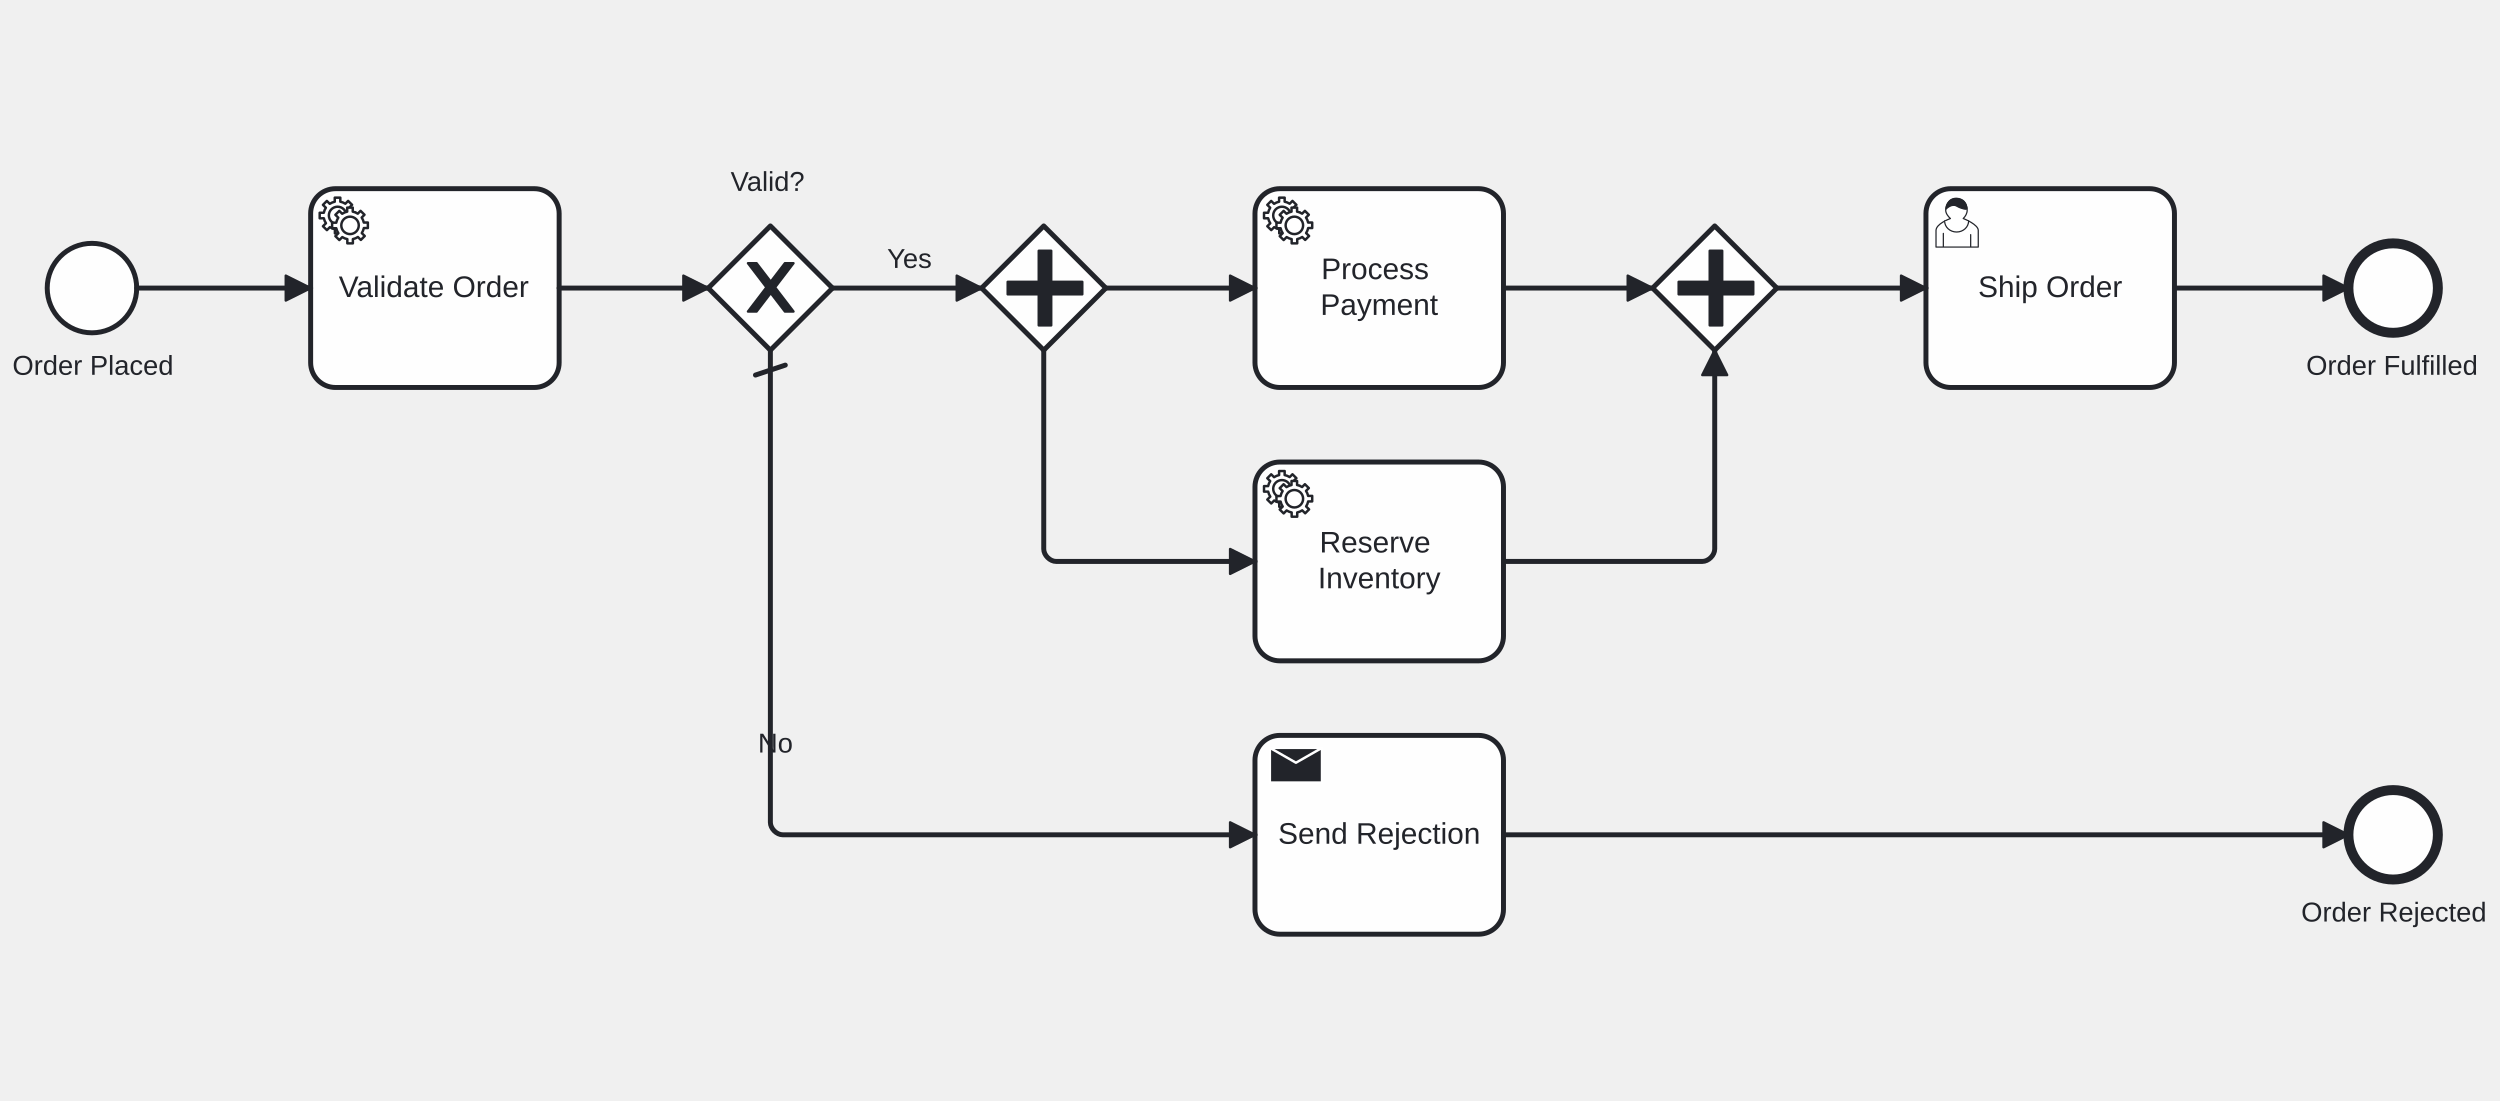
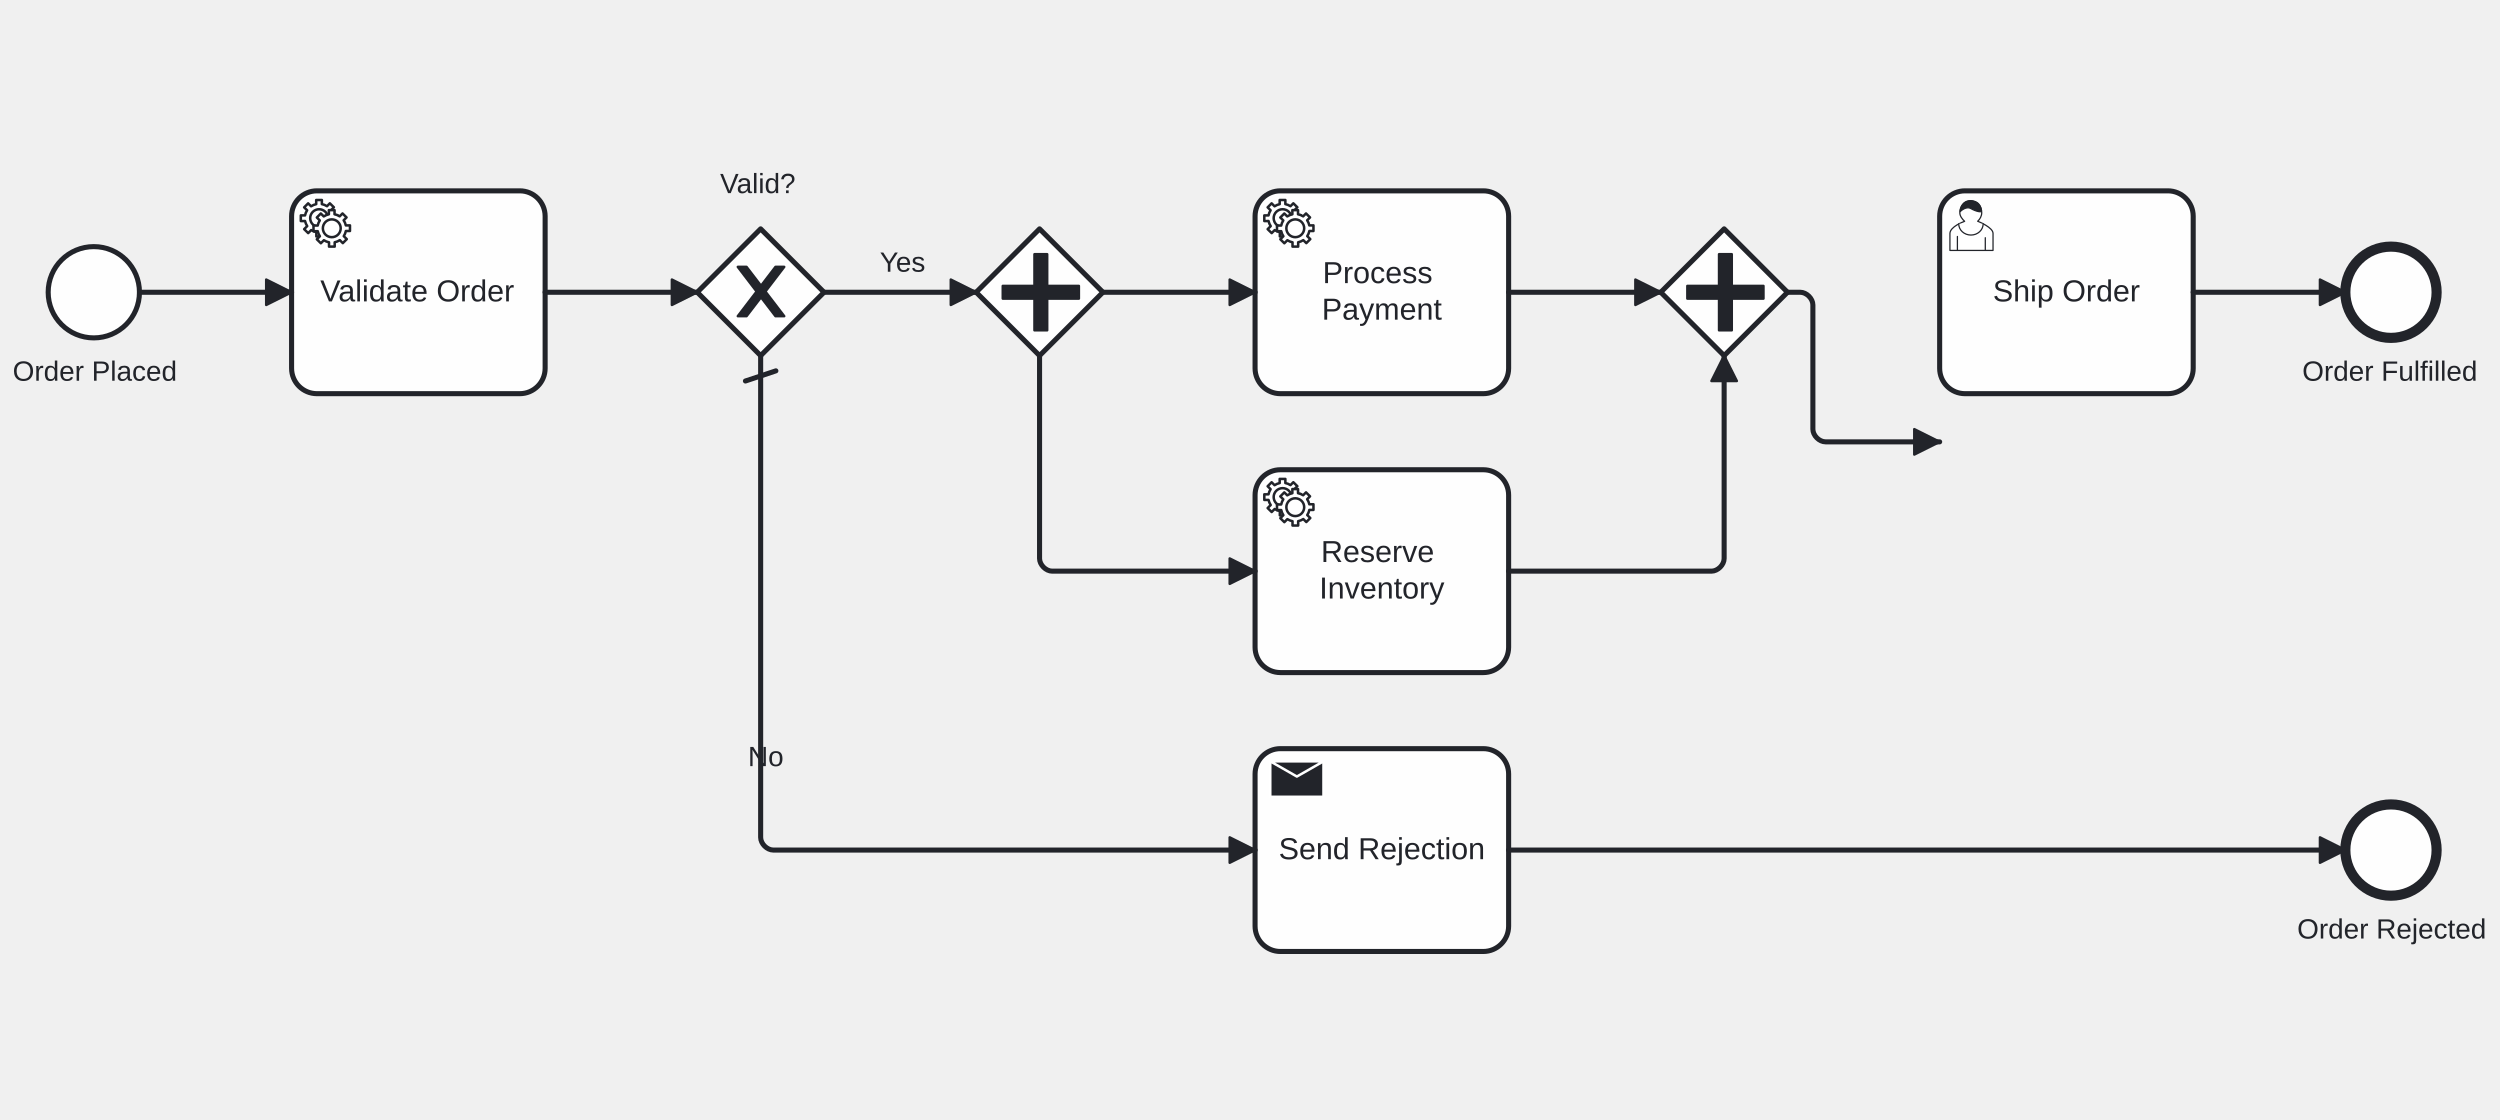
- <svg xmlns="http://www.w3.org/2000/svg" width="1179" height="519" viewBox="173 200 1006 319" version="1.1">
-   <g class="djs-group">
-     <g class="djs-element djs-shape" data-element-id="Gateway_0rzojmn" style="display: block;" transform="translate(838, 229)">
+ <svg xmlns="http://www.w3.org/2000/svg" width="1159" height="519" viewBox="173 200 986 319" version="1.1">
+   <g class="djs-group">
+     <g class="djs-element djs-shape" data-element-id="Gateway_0rzojmn" style="display: block;" transform="translate(828, 229)">
      <g class="djs-visual">
        <polygon style="stroke-linecap: round; stroke-linejoin: round; stroke: hsl(225, 10%, 15%); stroke-width: 2px; fill: white; fill-opacity: 0.95;" points="25,0 50,25 25,50 0,25" />
        <path style="fill: hsl(225, 10%, 15%); stroke-linecap: round; stroke-linejoin: round; stroke: hsl(225, 10%, 15%); stroke-width: 1px;" d="m 23,10 0,12.5 -12.5,0 0,5 12.5,0 0,12.5 5,0 0,-12.5 12.5,0 0,-5 -12.5,0 0,-12.5 -5,0 z" />
      </g>
      <rect style="fill: none; stroke-opacity: 0; stroke: white; stroke-width: 15px;" class="djs-hit djs-hit-all" x="0" y="0" width="50" height="50" />
      <rect style="transform-box: fill-box; transform: rotate(45deg); transform-origin: center; fill: none;" x="2" y="2" rx="4" width="46" height="46" class="djs-outline" />
    </g>
  </g>
  <g class="djs-group">
    <g class="djs-element djs-shape" data-element-id="Event_1kc0fqv" style="display: block;" transform="translate(192, 236)">
      <g class="djs-visual">
        <circle cx="18" cy="18" r="18" style="stroke-linecap: round; stroke-linejoin: round; stroke: hsl(225, 10%, 15%); stroke-width: 2px; fill: white; fill-opacity: 0.95;" />
      </g>
      <rect style="fill: none; stroke-opacity: 0; stroke: white; stroke-width: 15px;" class="djs-hit djs-hit-all" x="0" y="0" width="36" height="36" />
      <circle cx="18" cy="18" r="23" style="fill: none;" class="djs-outline" />
    </g>
  </g>
  <g class="djs-group">
-     <g class="djs-element djs-shape" data-element-id="Gateway_0ircx6m" style="display: block;" transform="translate(458, 229)">
+     <g class="djs-element djs-shape" data-element-id="Gateway_0ircx6m" style="display: block;" transform="translate(448, 229)">
      <g class="djs-visual">
        <polygon style="stroke-linecap: round; stroke-linejoin: round; stroke: hsl(225, 10%, 15%); stroke-width: 2px; fill: white; fill-opacity: 0.95;" points="25,0 50,25 25,50 0,25" />
        <path style="fill: hsl(225, 10%, 15%); stroke-linecap: round; stroke-linejoin: round; stroke: hsl(225, 10%, 15%); stroke-width: 1px;" d="m 16,15 7.429,9.714 -7.429,9.714 3.429,0 5.714,-7.464 5.714,7.464 3.429,0 -7.429,-9.714 7.429,-9.714 -3.429,0 -5.714,7.464 -5.714,-7.464 -3.429,0 z" />
      </g>
      <rect style="fill: none; stroke-opacity: 0; stroke: white; stroke-width: 15px;" class="djs-hit djs-hit-all" x="0" y="0" width="50" height="50" />
      <rect style="transform-box: fill-box; transform: rotate(45deg); transform-origin: center; fill: none;" x="2" y="2" rx="4" width="46" height="46" class="djs-outline" />
    </g>
  </g>
  <g class="djs-group">
-     <g class="djs-element djs-shape" data-element-id="Event_1hm7wwe" style="display: block;" transform="translate(1118, 236)">
+     <g class="djs-element djs-shape" data-element-id="Event_1hm7wwe" style="display: block;" transform="translate(1098, 236)">
      <g class="djs-visual">
        <circle cx="18" cy="18" r="18" style="stroke-linecap: round; stroke-linejoin: round; stroke: hsl(225, 10%, 15%); stroke-width: 4px; fill: white; fill-opacity: 0.95;" />
      </g>
      <rect style="fill: none; stroke-opacity: 0; stroke: white; stroke-width: 15px;" class="djs-hit djs-hit-all" x="0" y="0" width="36" height="36" />
      <circle cx="18" cy="18" r="24" style="fill: none;" class="djs-outline" />
    </g>
  </g>
  <g class="djs-group">
-     <g class="djs-element djs-shape" data-element-id="Activity_0glogve" style="display: block;" transform="translate(298, 214)">
+     <g class="djs-element djs-shape" data-element-id="Activity_0glogve" style="display: block;" transform="translate(288, 214)">
      <g class="djs-visual">
        <rect x="0" y="0" width="100" height="80" rx="10" ry="10" style="stroke-linecap: round; stroke-linejoin: round; stroke: hsl(225, 10%, 15%); stroke-width: 2px; fill: white; fill-opacity: 0.95;" />
        <text style="font-family: Arial, sans-serif; font-size: 12px; font-weight: normal; fill: hsl(225, 10%, 15%);" lineHeight="1.2" class="djs-label">
          <tspan x="11.318" y="43.6">Validate Order</tspan>
        </text>
        <circle cx="5" cy="5" r="5" style="stroke-linecap: round; stroke-linejoin: round; stroke: none; stroke-width: 2px; fill: white;" transform="translate(6, 6)" />
        <path style="fill: white; stroke-linecap: round; stroke-linejoin: round; stroke: hsl(225, 10%, 15%); stroke-width: 1px;" d="m 12,18 v -1.713 c 0.352,-0.07 0.704,-0.178 1.048,-0.321 0.344,-0.145 0.666,-0.321 0.966,-0.521 l 1.194,1.18 1.567,-1.577 -1.195,-1.18 c 0.403,-0.614 0.683,-1.299 0.825,-2.018 l 1.622,-0.01 v -2.22 l -1.637,0.01 c -0.073,-0.352 -0.178,-0.7 -0.324,-1.044 -0.145,-0.344 -0.321,-0.664 -0.523,-0.962 l 1.131,-1.136 -1.583,-1.563 -1.13,1.136 c -0.614,-0.401 -1.303,-0.681 -2.023,-0.822 l 0.009,-1.619 h -2.241 l 0.004,1.631 c -0.354,0.074 -0.705,0.18 -1.05,0.324 -0.344,0.144 -0.665,0.321 -0.964,0.52 l -1.17,-1.158 -1.567,1.579 1.168,1.157 c -0.403,0.613 -0.683,1.298 -0.825,2.017 l -1.659,0.003 v 2.222 l 1.672,-0.006 c 0.073,0.351 0.18,0.702 0.324,1.045 0.145,0.344 0.321,0.664 0.523,0.961 l -1.199,1.197 1.584,1.56 1.196,-1.193 c 0.614,0.403 1.303,0.682 2.023,0.823 l 7.19e-4,1.699 h 2.227 z m 0.221,-3.996 c -1.789,0.75 -3.858,-0.093 -4.61,-1.874 -0.752,-1.783 0.091,-3.846 1.88,-4.596 1.788,-0.749 3.857,0.093 4.609,1.874 0.752,1.782 -0.091,3.846 -1.88,4.596 z" />
        <circle cx="5" cy="5" r="5" style="stroke-linecap: round; stroke-linejoin: round; stroke: none; stroke-width: 2px; fill: white;" transform="translate(11, 10)" />
        <path style="fill: white; stroke-linecap: round; stroke-linejoin: round; stroke: hsl(225, 10%, 15%); stroke-width: 1px;" d="m 17,22 v -1.713 c 0.352,-0.07 0.704,-0.178 1.048,-0.321 0.344,-0.145 0.666,-0.321 0.966,-0.521 l 1.194,1.18 1.567,-1.577 -1.195,-1.18 c 0.403,-0.614 0.683,-1.299 0.825,-2.018 l 1.622,-0.01 v -2.22 l -1.637,0.01 c -0.073,-0.352 -0.178,-0.7 -0.324,-1.044 -0.145,-0.344 -0.321,-0.664 -0.523,-0.962 l 1.131,-1.136 -1.583,-1.563 -1.13,1.136 c -0.614,-0.401 -1.303,-0.681 -2.023,-0.822 l 0.009,-1.619 h -2.241 l 0.004,1.631 c -0.354,0.074 -0.705,0.18 -1.05,0.324 -0.344,0.144 -0.665,0.321 -0.964,0.52 l -1.17,-1.158 -1.567,1.579 1.168,1.157 c -0.403,0.613 -0.683,1.298 -0.825,2.017 l -1.659,0.003 v 2.222 l 1.672,-0.006 c 0.073,0.351 0.18,0.702 0.324,1.045 0.145,0.344 0.321,0.664 0.523,0.961 l -1.199,1.197 1.584,1.56 1.196,-1.193 c 0.614,0.403 1.303,0.682 2.023,0.823 l 7.19e-4,1.699 h 2.227 z m 0.221,-3.996 c -1.789,0.75 -3.858,-0.093 -4.61,-1.874 -0.752,-1.783 0.091,-3.846 1.88,-4.596 1.788,-0.749 3.857,0.093 4.609,1.874 0.752,1.782 -0.091,3.846 -1.88,4.596 z" />
      </g>
      <rect style="fill: none; stroke-opacity: 0; stroke: white; stroke-width: 15px;" class="djs-hit djs-hit-all" x="0" y="0" width="100" height="80" />
      <rect x="-5" y="-5" rx="14" width="110" height="90" style="fill: none;" class="djs-outline" />
    </g>
  </g>
  <g class="djs-group">
-     <g class="djs-element djs-shape" data-element-id="Activity_0rnc8vk" style="display: block;" transform="translate(678, 214)">
+     <g class="djs-element djs-shape" data-element-id="Activity_0rnc8vk" style="display: block;" transform="translate(668, 214)">
      <g class="djs-visual">
        <rect x="0" y="0" width="100" height="80" rx="10" ry="10" style="stroke-linecap: round; stroke-linejoin: round; stroke: hsl(225, 10%, 15%); stroke-width: 2px; fill: white; fill-opacity: 0.95;" />
        <text style="font-family: Arial, sans-serif; font-size: 12px; font-weight: normal; fill: hsl(225, 10%, 15%);" lineHeight="1.2" class="djs-label">
          <tspan x="26.66" y="36.4">Process </tspan>
          <tspan x="26.324" y="50.8">Payment</tspan>
        </text>
        <circle cx="5" cy="5" r="5" style="stroke-linecap: round; stroke-linejoin: round; stroke: none; stroke-width: 2px; fill: white;" transform="translate(6, 6)" />
        <path style="fill: white; stroke-linecap: round; stroke-linejoin: round; stroke: hsl(225, 10%, 15%); stroke-width: 1px;" d="m 12,18 v -1.713 c 0.352,-0.07 0.704,-0.178 1.048,-0.321 0.344,-0.145 0.666,-0.321 0.966,-0.521 l 1.194,1.18 1.567,-1.577 -1.195,-1.18 c 0.403,-0.614 0.683,-1.299 0.825,-2.018 l 1.622,-0.01 v -2.22 l -1.637,0.01 c -0.073,-0.352 -0.178,-0.7 -0.324,-1.044 -0.145,-0.344 -0.321,-0.664 -0.523,-0.962 l 1.131,-1.136 -1.583,-1.563 -1.13,1.136 c -0.614,-0.401 -1.303,-0.681 -2.023,-0.822 l 0.009,-1.619 h -2.241 l 0.004,1.631 c -0.354,0.074 -0.705,0.18 -1.05,0.324 -0.344,0.144 -0.665,0.321 -0.964,0.52 l -1.17,-1.158 -1.567,1.579 1.168,1.157 c -0.403,0.613 -0.683,1.298 -0.825,2.017 l -1.659,0.003 v 2.222 l 1.672,-0.006 c 0.073,0.351 0.18,0.702 0.324,1.045 0.145,0.344 0.321,0.664 0.523,0.961 l -1.199,1.197 1.584,1.56 1.196,-1.193 c 0.614,0.403 1.303,0.682 2.023,0.823 l 7.19e-4,1.699 h 2.227 z m 0.221,-3.996 c -1.789,0.75 -3.858,-0.093 -4.61,-1.874 -0.752,-1.783 0.091,-3.846 1.88,-4.596 1.788,-0.749 3.857,0.093 4.609,1.874 0.752,1.782 -0.091,3.846 -1.88,4.596 z" />
        <circle cx="5" cy="5" r="5" style="stroke-linecap: round; stroke-linejoin: round; stroke: none; stroke-width: 2px; fill: white;" transform="translate(11, 10)" />
        <path style="fill: white; stroke-linecap: round; stroke-linejoin: round; stroke: hsl(225, 10%, 15%); stroke-width: 1px;" d="m 17,22 v -1.713 c 0.352,-0.07 0.704,-0.178 1.048,-0.321 0.344,-0.145 0.666,-0.321 0.966,-0.521 l 1.194,1.18 1.567,-1.577 -1.195,-1.18 c 0.403,-0.614 0.683,-1.299 0.825,-2.018 l 1.622,-0.01 v -2.22 l -1.637,0.01 c -0.073,-0.352 -0.178,-0.7 -0.324,-1.044 -0.145,-0.344 -0.321,-0.664 -0.523,-0.962 l 1.131,-1.136 -1.583,-1.563 -1.13,1.136 c -0.614,-0.401 -1.303,-0.681 -2.023,-0.822 l 0.009,-1.619 h -2.241 l 0.004,1.631 c -0.354,0.074 -0.705,0.18 -1.05,0.324 -0.344,0.144 -0.665,0.321 -0.964,0.52 l -1.17,-1.158 -1.567,1.579 1.168,1.157 c -0.403,0.613 -0.683,1.298 -0.825,2.017 l -1.659,0.003 v 2.222 l 1.672,-0.006 c 0.073,0.351 0.18,0.702 0.324,1.045 0.145,0.344 0.321,0.664 0.523,0.961 l -1.199,1.197 1.584,1.56 1.196,-1.193 c 0.614,0.403 1.303,0.682 2.023,0.823 l 7.19e-4,1.699 h 2.227 z m 0.221,-3.996 c -1.789,0.75 -3.858,-0.093 -4.61,-1.874 -0.752,-1.783 0.091,-3.846 1.88,-4.596 1.788,-0.749 3.857,0.093 4.609,1.874 0.752,1.782 -0.091,3.846 -1.88,4.596 z" />
      </g>
      <rect style="fill: none; stroke-opacity: 0; stroke: white; stroke-width: 15px;" class="djs-hit djs-hit-all" x="0" y="0" width="100" height="80" />
      <rect x="-5" y="-5" rx="14" width="110" height="90" style="fill: none;" class="djs-outline" />
    </g>
  </g>
  <g class="djs-group">
-     <g class="djs-element djs-shape" data-element-id="Activity_0mr8w51" style="display: block;" transform="translate(678, 324)">
+     <g class="djs-element djs-shape" data-element-id="Activity_0mr8w51" style="display: block;" transform="translate(668, 324)">
      <g class="djs-visual">
        <rect x="0" y="0" width="100" height="80" rx="10" ry="10" style="stroke-linecap: round; stroke-linejoin: round; stroke: hsl(225, 10%, 15%); stroke-width: 2px; fill: white; fill-opacity: 0.95;" />
        <text style="font-family: Arial, sans-serif; font-size: 12px; font-weight: normal; fill: hsl(225, 10%, 15%);" lineHeight="1.2" class="djs-label">
          <tspan x="25.994" y="36.4">Reserve </tspan>
          <tspan x="25.322" y="50.8">Inventory</tspan>
        </text>
        <circle cx="5" cy="5" r="5" style="stroke-linecap: round; stroke-linejoin: round; stroke: none; stroke-width: 2px; fill: white;" transform="translate(6, 6)" />
        <path style="fill: white; stroke-linecap: round; stroke-linejoin: round; stroke: hsl(225, 10%, 15%); stroke-width: 1px;" d="m 12,18 v -1.713 c 0.352,-0.07 0.704,-0.178 1.048,-0.321 0.344,-0.145 0.666,-0.321 0.966,-0.521 l 1.194,1.18 1.567,-1.577 -1.195,-1.18 c 0.403,-0.614 0.683,-1.299 0.825,-2.018 l 1.622,-0.01 v -2.22 l -1.637,0.01 c -0.073,-0.352 -0.178,-0.7 -0.324,-1.044 -0.145,-0.344 -0.321,-0.664 -0.523,-0.962 l 1.131,-1.136 -1.583,-1.563 -1.13,1.136 c -0.614,-0.401 -1.303,-0.681 -2.023,-0.822 l 0.009,-1.619 h -2.241 l 0.004,1.631 c -0.354,0.074 -0.705,0.18 -1.05,0.324 -0.344,0.144 -0.665,0.321 -0.964,0.52 l -1.17,-1.158 -1.567,1.579 1.168,1.157 c -0.403,0.613 -0.683,1.298 -0.825,2.017 l -1.659,0.003 v 2.222 l 1.672,-0.006 c 0.073,0.351 0.18,0.702 0.324,1.045 0.145,0.344 0.321,0.664 0.523,0.961 l -1.199,1.197 1.584,1.56 1.196,-1.193 c 0.614,0.403 1.303,0.682 2.023,0.823 l 7.19e-4,1.699 h 2.227 z m 0.221,-3.996 c -1.789,0.75 -3.858,-0.093 -4.61,-1.874 -0.752,-1.783 0.091,-3.846 1.88,-4.596 1.788,-0.749 3.857,0.093 4.609,1.874 0.752,1.782 -0.091,3.846 -1.88,4.596 z" />
        <circle cx="5" cy="5" r="5" style="stroke-linecap: round; stroke-linejoin: round; stroke: none; stroke-width: 2px; fill: white;" transform="translate(11, 10)" />
        <path style="fill: white; stroke-linecap: round; stroke-linejoin: round; stroke: hsl(225, 10%, 15%); stroke-width: 1px;" d="m 17,22 v -1.713 c 0.352,-0.07 0.704,-0.178 1.048,-0.321 0.344,-0.145 0.666,-0.321 0.966,-0.521 l 1.194,1.18 1.567,-1.577 -1.195,-1.18 c 0.403,-0.614 0.683,-1.299 0.825,-2.018 l 1.622,-0.01 v -2.22 l -1.637,0.01 c -0.073,-0.352 -0.178,-0.7 -0.324,-1.044 -0.145,-0.344 -0.321,-0.664 -0.523,-0.962 l 1.131,-1.136 -1.583,-1.563 -1.13,1.136 c -0.614,-0.401 -1.303,-0.681 -2.023,-0.822 l 0.009,-1.619 h -2.241 l 0.004,1.631 c -0.354,0.074 -0.705,0.18 -1.05,0.324 -0.344,0.144 -0.665,0.321 -0.964,0.52 l -1.17,-1.158 -1.567,1.579 1.168,1.157 c -0.403,0.613 -0.683,1.298 -0.825,2.017 l -1.659,0.003 v 2.222 l 1.672,-0.006 c 0.073,0.351 0.18,0.702 0.324,1.045 0.145,0.344 0.321,0.664 0.523,0.961 l -1.199,1.197 1.584,1.56 1.196,-1.193 c 0.614,0.403 1.303,0.682 2.023,0.823 l 7.19e-4,1.699 h 2.227 z m 0.221,-3.996 c -1.789,0.75 -3.858,-0.093 -4.61,-1.874 -0.752,-1.783 0.091,-3.846 1.88,-4.596 1.788,-0.749 3.857,0.093 4.609,1.874 0.752,1.782 -0.091,3.846 -1.88,4.596 z" />
      </g>
      <rect style="fill: none; stroke-opacity: 0; stroke: white; stroke-width: 15px;" class="djs-hit djs-hit-all" x="0" y="0" width="100" height="80" />
      <rect x="-5" y="-5" rx="14" width="110" height="90" style="fill: none;" class="djs-outline" />
    </g>
  </g>
  <g class="djs-group">
-     <g class="djs-element djs-shape" data-element-id="Activity_02pkc1i" style="display: block;" transform="translate(678, 434)">
+     <g class="djs-element djs-shape" data-element-id="Activity_02pkc1i" style="display: block;" transform="translate(668, 434)">
      <g class="djs-visual">
        <rect x="0" y="0" width="100" height="80" rx="10" ry="10" style="stroke-linecap: round; stroke-linejoin: round; stroke: hsl(225, 10%, 15%); stroke-width: 2px; fill: white; fill-opacity: 0.95;" />
        <text style="font-family: Arial, sans-serif; font-size: 12px; font-weight: normal; fill: hsl(225, 10%, 15%);" lineHeight="1.2" class="djs-label">
          <tspan x="9.314" y="43.6">Send Rejection</tspan>
        </text>
        <path style="fill: hsl(225, 10%, 15%); stroke-linecap: round; stroke-linejoin: round; stroke: white; stroke-width: 1px;" d="m 5.985,4.998 l 0,14 l 21,0 l 0,-14 z l 10.5,6 l 10.5,-6" />
      </g>
      <rect style="fill: none; stroke-opacity: 0; stroke: white; stroke-width: 15px;" class="djs-hit djs-hit-all" x="0" y="0" width="100" height="80" />
      <rect x="-5" y="-5" rx="14" width="110" height="90" style="fill: none;" class="djs-outline" />
    </g>
  </g>
  <g class="djs-group">
-     <g class="djs-element djs-shape" data-element-id="Activity_1kdlney" style="display: block;" transform="translate(948, 214)">
+     <g class="djs-element djs-shape" data-element-id="Activity_1kdlney" style="display: block;" transform="translate(938, 214)">
      <g class="djs-visual">
        <rect x="0" y="0" width="100" height="80" rx="10" ry="10" style="stroke-linecap: round; stroke-linejoin: round; stroke: hsl(225, 10%, 15%); stroke-width: 2px; fill: white; fill-opacity: 0.95;" />
        <text style="font-family: Arial, sans-serif; font-size: 12px; font-weight: normal; fill: hsl(225, 10%, 15%);" lineHeight="1.2" class="djs-label">
          <tspan x="20.99" y="43.6">Ship Order</tspan>
        </text>
        <path style="fill: white; stroke-linecap: round; stroke-linejoin: round; stroke: hsl(225, 10%, 15%); stroke-width: 0.5px;" d="m 15,12 c 0.909,-0.845 1.594,-2.049 1.594,-3.385 0,-2.554 -1.805,-4.622 -4.357,-4.622 -2.552,0 -4.288,2.068 -4.288,4.622 0,1.348 0.974,2.562 1.896,3.405 -0.529,0.187 -5.669,2.097 -5.794,4.756 v 6.718 h 17 v -6.718 c 0,-2.298 -5.528,-4.595 -6.051,-4.776 zm -8,6 l 0,5.5 m 11,0 l 0,-5" />
        <path style="fill: white; stroke-linecap: round; stroke-linejoin: round; stroke: hsl(225, 10%, 15%); stroke-width: 0.5px;" d="m 15,12 m 2.162,1.009 c 0,2.447 -2.158,4.431 -4.821,4.431 -2.665,0 -4.822,-1.981 -4.822,-4.431 " />
        <path style="fill: hsl(225, 10%, 15%); stroke-linecap: round; stroke-linejoin: round; stroke: hsl(225, 10%, 15%); stroke-width: 0.5px;" d="m 15,12 m -6.9,-3.80 c 0,0 2.251,-2.358 4.274,-1.177 2.024,1.181 4.221,1.537 4.124,0.965 -0.098,-0.57 -0.117,-3.791 -4.191,-4.136 -3.575,0.001 -4.208,3.367 -4.207,4.348 z" />
      </g>
      <rect style="fill: none; stroke-opacity: 0; stroke: white; stroke-width: 15px;" class="djs-hit djs-hit-all" x="0" y="0" width="100" height="80" />
      <rect x="-5" y="-5" rx="14" width="110" height="90" style="fill: none;" class="djs-outline" />
    </g>
  </g>
  <g class="djs-group">
-     <g class="djs-element djs-shape" data-element-id="Gateway_0g0pyit" style="display: block;" transform="translate(568, 229)">
+     <g class="djs-element djs-shape" data-element-id="Gateway_0g0pyit" style="display: block;" transform="translate(558, 229)">
      <g class="djs-visual">
        <polygon style="stroke-linecap: round; stroke-linejoin: round; stroke: hsl(225, 10%, 15%); stroke-width: 2px; fill: white; fill-opacity: 0.95;" points="25,0 50,25 25,50 0,25" />
        <path style="fill: hsl(225, 10%, 15%); stroke-linecap: round; stroke-linejoin: round; stroke: hsl(225, 10%, 15%); stroke-width: 1px;" d="m 23,10 0,12.5 -12.5,0 0,5 12.5,0 0,12.5 5,0 0,-12.5 12.5,0 0,-5 -12.5,0 0,-12.5 -5,0 z" />
      </g>
      <rect style="fill: none; stroke-opacity: 0; stroke: white; stroke-width: 15px;" class="djs-hit djs-hit-all" x="0" y="0" width="50" height="50" />
      <rect style="transform-box: fill-box; transform: rotate(45deg); transform-origin: center; fill: none;" x="2" y="2" rx="4" width="46" height="46" class="djs-outline" />
    </g>
  </g>
  <g class="djs-group">
-     <g class="djs-element djs-shape" data-element-id="Event_01cpts6" style="display: block;" transform="translate(1118, 456)">
+     <g class="djs-element djs-shape" data-element-id="Event_01cpts6" style="display: block;" transform="translate(1098, 456)">
      <g class="djs-visual">
        <circle cx="18" cy="18" r="18" style="stroke-linecap: round; stroke-linejoin: round; stroke: hsl(225, 10%, 15%); stroke-width: 4px; fill: white; fill-opacity: 0.95;" />
      </g>
      <rect style="fill: none; stroke-opacity: 0; stroke: white; stroke-width: 15px;" class="djs-hit djs-hit-all" x="0" y="0" width="36" height="36" />
      <circle cx="18" cy="18" r="24" style="fill: none;" class="djs-outline" />
    </g>
  </g>
  <g class="djs-group">
    <g class="djs-element djs-connection" data-element-id="Flow_0710ei0" style="display: block;">
      <g class="djs-visual">
        <defs>
-           <marker id="marker-dft9ls7xehlhgm1gac2vr2m4x" viewBox="0 0 20 20" refX="11" refY="10" markerWidth="10" markerHeight="10" orient="auto">
-             <path d="M 1 5 L 11 10 L 1 15 Z" style="stroke-linecap: round; stroke-linejoin: round; stroke: hsl(225, 10%, 15%); stroke-width: 1px; fill: hsl(225, 10%, 15%);" />
-           </marker>
-         </defs>
-         <path style="fill: none; stroke-linecap: round; stroke-linejoin: round; stroke: hsl(225, 10%, 15%); stroke-width: 2px; marker-end: url(#marker-dft9ls7xehlhgm1gac2vr2m4x);" data-corner-radius="5" d="M228,254L298,254" />
-       </g>
-       <path d="M228,254L298,254" style="fill: none; stroke-opacity: 0; stroke: white; stroke-width: 15px;" class="djs-hit djs-hit-stroke" />
-       <rect x="223" y="249" rx="4" width="80" height="10" style="fill: none;" class="djs-outline" />
+           <marker id="marker-45z3qvrugixxvmqade6thv2aw" viewBox="0 0 20 20" refX="11" refY="10" markerWidth="10" markerHeight="10" orient="auto">
+             <path d="M 1 5 L 11 10 L 1 15 Z" style="stroke-linecap: round; stroke-linejoin: round; stroke: hsl(225, 10%, 15%); stroke-width: 1px; fill: hsl(225, 10%, 15%);" />
+           </marker>
+         </defs>
+         <path style="fill: none; stroke-linecap: round; stroke-linejoin: round; stroke: hsl(225, 10%, 15%); stroke-width: 2px; marker-end: url(#marker-45z3qvrugixxvmqade6thv2aw);" data-corner-radius="5" d="M228,254L288,254" />
+       </g>
+       <path d="M228,254L288,254" style="fill: none; stroke-opacity: 0; stroke: white; stroke-width: 15px;" class="djs-hit djs-hit-stroke" />
+       <rect x="223" y="249" rx="4" width="70" height="10" style="fill: none;" class="djs-outline" />
    </g>
  </g>
  <g class="djs-group">
    <g class="djs-element djs-connection" data-element-id="Flow_007jsi5" style="display: block;">
      <g class="djs-visual">
        <defs>
-           <marker id="marker-7ghwl2b2sdr1aket8242ny6bg" viewBox="0 0 20 20" refX="11" refY="10" markerWidth="10" markerHeight="10" orient="auto">
-             <path d="M 1 5 L 11 10 L 1 15 Z" style="stroke-linecap: round; stroke-linejoin: round; stroke: hsl(225, 10%, 15%); stroke-width: 1px; fill: hsl(225, 10%, 15%);" />
-           </marker>
-         </defs>
-         <path style="fill: none; stroke-linecap: round; stroke-linejoin: round; stroke: hsl(225, 10%, 15%); stroke-width: 2px; marker-end: url(#marker-7ghwl2b2sdr1aket8242ny6bg);" data-corner-radius="5" d="M398,254L458,254" />
-       </g>
-       <path d="M398,254L458,254" style="fill: none; stroke-opacity: 0; stroke: white; stroke-width: 15px;" class="djs-hit djs-hit-stroke" />
-       <rect x="393" y="249" rx="4" width="70" height="10" style="fill: none;" class="djs-outline" />
+           <marker id="marker-3kz1p4nf2b1509p9ivihh16bn" viewBox="0 0 20 20" refX="11" refY="10" markerWidth="10" markerHeight="10" orient="auto">
+             <path d="M 1 5 L 11 10 L 1 15 Z" style="stroke-linecap: round; stroke-linejoin: round; stroke: hsl(225, 10%, 15%); stroke-width: 1px; fill: hsl(225, 10%, 15%);" />
+           </marker>
+         </defs>
+         <path style="fill: none; stroke-linecap: round; stroke-linejoin: round; stroke: hsl(225, 10%, 15%); stroke-width: 2px; marker-end: url(#marker-3kz1p4nf2b1509p9ivihh16bn);" data-corner-radius="5" d="M388,254L448,254" />
+       </g>
+       <path d="M388,254L448,254" style="fill: none; stroke-opacity: 0; stroke: white; stroke-width: 15px;" class="djs-hit djs-hit-stroke" />
+       <rect x="383" y="249" rx="4" width="70" height="10" style="fill: none;" class="djs-outline" />
    </g>
  </g>
  <g class="djs-group">
    <g class="djs-element djs-connection" data-element-id="Flow_0f3s1zc" style="display: block;">
      <g class="djs-visual">
        <defs>
-           <marker id="marker-6dio0g0ssehlw55zeqx5hbz59" viewBox="0 0 20 20" refX="11" refY="10" markerWidth="10" markerHeight="10" orient="auto">
-             <path d="M 1 5 L 11 10 L 1 15 Z" style="stroke-linecap: round; stroke-linejoin: round; stroke: hsl(225, 10%, 15%); stroke-width: 1px; fill: hsl(225, 10%, 15%);" />
-           </marker>
-         </defs>
-         <path style="fill: none; stroke-linecap: round; stroke-linejoin: round; stroke: hsl(225, 10%, 15%); stroke-width: 2px; marker-end: url(#marker-6dio0g0ssehlw55zeqx5hbz59);" data-corner-radius="5" d="M508,254L568,254" />
-       </g>
-       <path d="M508,254L568,254" style="fill: none; stroke-opacity: 0; stroke: white; stroke-width: 15px;" class="djs-hit djs-hit-stroke" />
-       <rect x="503" y="249" rx="4" width="70" height="10" style="fill: none;" class="djs-outline" />
+           <marker id="marker-2yj90foajbdwcs8wk0zl849av" viewBox="0 0 20 20" refX="11" refY="10" markerWidth="10" markerHeight="10" orient="auto">
+             <path d="M 1 5 L 11 10 L 1 15 Z" style="stroke-linecap: round; stroke-linejoin: round; stroke: hsl(225, 10%, 15%); stroke-width: 1px; fill: hsl(225, 10%, 15%);" />
+           </marker>
+         </defs>
+         <path style="fill: none; stroke-linecap: round; stroke-linejoin: round; stroke: hsl(225, 10%, 15%); stroke-width: 2px; marker-end: url(#marker-2yj90foajbdwcs8wk0zl849av);" data-corner-radius="5" d="M498,254L558,254" />
+       </g>
+       <path d="M498,254L558,254" style="fill: none; stroke-opacity: 0; stroke: white; stroke-width: 15px;" class="djs-hit djs-hit-stroke" />
+       <rect x="493" y="249" rx="4" width="70" height="10" style="fill: none;" class="djs-outline" />
    </g>
  </g>
  <g class="djs-group">
    <g class="djs-element djs-connection" data-element-id="Flow_0mgoijn" style="display: block;">
      <g class="djs-visual">
        <defs>
-           <marker id="marker-ctbgkvn23z1fyn7v4le1vy1sv" viewBox="0 0 20 20" refX="11" refY="10" markerWidth="10" markerHeight="10" orient="auto">
-             <path d="M 1 5 L 11 10 L 1 15 Z" style="stroke-linecap: round; stroke-linejoin: round; stroke: hsl(225, 10%, 15%); stroke-width: 1px; fill: hsl(225, 10%, 15%);" />
-           </marker>
-         </defs>
-         <path style="fill: none; stroke-linecap: round; stroke-linejoin: round; stroke: hsl(225, 10%, 15%); stroke-width: 2px; marker-end: url(#marker-ctbgkvn23z1fyn7v4le1vy1sv);" data-corner-radius="5" d="M618,254L678,254" />
-       </g>
-       <path d="M618,254L678,254" style="fill: none; stroke-opacity: 0; stroke: white; stroke-width: 15px;" class="djs-hit djs-hit-stroke" />
-       <rect x="613" y="249" rx="4" width="70" height="10" style="fill: none;" class="djs-outline" />
+           <marker id="marker-7gozwau90q1sy51sn4x7pfo11" viewBox="0 0 20 20" refX="11" refY="10" markerWidth="10" markerHeight="10" orient="auto">
+             <path d="M 1 5 L 11 10 L 1 15 Z" style="stroke-linecap: round; stroke-linejoin: round; stroke: hsl(225, 10%, 15%); stroke-width: 1px; fill: hsl(225, 10%, 15%);" />
+           </marker>
+         </defs>
+         <path style="fill: none; stroke-linecap: round; stroke-linejoin: round; stroke: hsl(225, 10%, 15%); stroke-width: 2px; marker-end: url(#marker-7gozwau90q1sy51sn4x7pfo11);" data-corner-radius="5" d="M608,254L668,254" />
+       </g>
+       <path d="M608,254L668,254" style="fill: none; stroke-opacity: 0; stroke: white; stroke-width: 15px;" class="djs-hit djs-hit-stroke" />
+       <rect x="603" y="249" rx="4" width="70" height="10" style="fill: none;" class="djs-outline" />
    </g>
  </g>
  <g class="djs-group">
    <g class="djs-element djs-connection" data-element-id="Flow_0rpogl4" style="display: block;">
      <g class="djs-visual">
        <defs>
-           <marker id="marker-9m55e1spbziiey7a4ni2m3xgy" viewBox="0 0 20 20" refX="11" refY="10" markerWidth="10" markerHeight="10" orient="auto">
-             <path d="M 1 5 L 11 10 L 1 15 Z" style="stroke-linecap: round; stroke-linejoin: round; stroke: hsl(225, 10%, 15%); stroke-width: 1px; fill: hsl(225, 10%, 15%);" />
-           </marker>
-         </defs>
-         <path style="fill: none; stroke-linecap: round; stroke-linejoin: round; stroke: hsl(225, 10%, 15%); stroke-width: 2px; marker-end: url(#marker-9m55e1spbziiey7a4ni2m3xgy);" data-corner-radius="5" d="M593,279L593,359C593,361.5,595.5,364,598,364L678,364" />
-       </g>
-       <path d="M593,279L593,364L678,364" style="fill: none; stroke-opacity: 0; stroke: white; stroke-width: 15px;" class="djs-hit djs-hit-stroke" />
-       <rect x="588" y="274" rx="4" width="95" height="95" style="fill: none;" class="djs-outline" />
+           <marker id="marker-2ow7d742ilp1v6hs8iqsd0npn" viewBox="0 0 20 20" refX="11" refY="10" markerWidth="10" markerHeight="10" orient="auto">
+             <path d="M 1 5 L 11 10 L 1 15 Z" style="stroke-linecap: round; stroke-linejoin: round; stroke: hsl(225, 10%, 15%); stroke-width: 1px; fill: hsl(225, 10%, 15%);" />
+           </marker>
+         </defs>
+         <path style="fill: none; stroke-linecap: round; stroke-linejoin: round; stroke: hsl(225, 10%, 15%); stroke-width: 2px; marker-end: url(#marker-2ow7d742ilp1v6hs8iqsd0npn);" data-corner-radius="5" d="M583,279L583,359C583,361.5,585.5,364,588,364L668,364" />
+       </g>
+       <path d="M583,279L583,364L668,364" style="fill: none; stroke-opacity: 0; stroke: white; stroke-width: 15px;" class="djs-hit djs-hit-stroke" />
+       <rect x="578" y="274" rx="4" width="95" height="95" style="fill: none;" class="djs-outline" />
    </g>
  </g>
  <g class="djs-group">
    <g class="djs-element djs-connection" data-element-id="Flow_033c36g" style="display: block;">
      <g class="djs-visual">
        <defs>
-           <marker id="marker-9uwg0sg87o05trkeokl0d4ovn" viewBox="0 0 20 20" refX="11" refY="10" markerWidth="10" markerHeight="10" orient="auto">
-             <path d="M 1 5 L 11 10 L 1 15 Z" style="stroke-linecap: round; stroke-linejoin: round; stroke: hsl(225, 10%, 15%); stroke-width: 1px; fill: hsl(225, 10%, 15%);" />
-           </marker>
-         </defs>
-         <path style="fill: none; stroke-linecap: round; stroke-linejoin: round; stroke: hsl(225, 10%, 15%); stroke-width: 2px; marker-end: url(#marker-9uwg0sg87o05trkeokl0d4ovn);" data-corner-radius="5" d="M778,254L838,254" />
-       </g>
-       <path d="M778,254L838,254" style="fill: none; stroke-opacity: 0; stroke: white; stroke-width: 15px;" class="djs-hit djs-hit-stroke" />
-       <rect x="773" y="249" rx="4" width="70" height="10" style="fill: none;" class="djs-outline" />
+           <marker id="marker-1rsqk5ykf0kp8d280qoiojdvp" viewBox="0 0 20 20" refX="11" refY="10" markerWidth="10" markerHeight="10" orient="auto">
+             <path d="M 1 5 L 11 10 L 1 15 Z" style="stroke-linecap: round; stroke-linejoin: round; stroke: hsl(225, 10%, 15%); stroke-width: 1px; fill: hsl(225, 10%, 15%);" />
+           </marker>
+         </defs>
+         <path style="fill: none; stroke-linecap: round; stroke-linejoin: round; stroke: hsl(225, 10%, 15%); stroke-width: 2px; marker-end: url(#marker-1rsqk5ykf0kp8d280qoiojdvp);" data-corner-radius="5" d="M768,254L828,254" />
+       </g>
+       <path d="M768,254L828,254" style="fill: none; stroke-opacity: 0; stroke: white; stroke-width: 15px;" class="djs-hit djs-hit-stroke" />
+       <rect x="763" y="249" rx="4" width="70" height="10" style="fill: none;" class="djs-outline" />
    </g>
  </g>
  <g class="djs-group">
    <g class="djs-element djs-connection" data-element-id="Flow_1gzog11" style="display: block;">
      <g class="djs-visual">
        <defs>
-           <marker id="marker-2mt9bmqaonfzxh91sv5d2qx10" viewBox="0 0 20 20" refX="11" refY="10" markerWidth="10" markerHeight="10" orient="auto">
-             <path d="M 1 5 L 11 10 L 1 15 Z" style="stroke-linecap: round; stroke-linejoin: round; stroke: hsl(225, 10%, 15%); stroke-width: 1px; fill: hsl(225, 10%, 15%);" />
-           </marker>
-         </defs>
-         <path style="fill: none; stroke-linecap: round; stroke-linejoin: round; stroke: hsl(225, 10%, 15%); stroke-width: 2px; marker-end: url(#marker-2mt9bmqaonfzxh91sv5d2qx10);" data-corner-radius="5" d="M888,254L948,254" />
-       </g>
-       <path d="M888,254L948,254" style="fill: none; stroke-opacity: 0; stroke: white; stroke-width: 15px;" class="djs-hit djs-hit-stroke" />
-       <rect x="883" y="249" rx="4" width="70" height="10" style="fill: none;" class="djs-outline" />
+           <marker id="marker-cfrxetd93t0ud94jg6rejrim2" viewBox="0 0 20 20" refX="11" refY="10" markerWidth="10" markerHeight="10" orient="auto">
+             <path d="M 1 5 L 11 10 L 1 15 Z" style="stroke-linecap: round; stroke-linejoin: round; stroke: hsl(225, 10%, 15%); stroke-width: 1px; fill: hsl(225, 10%, 15%);" />
+           </marker>
+         </defs>
+         <path style="fill: none; stroke-linecap: round; stroke-linejoin: round; stroke: hsl(225, 10%, 15%); stroke-width: 2px; marker-end: url(#marker-cfrxetd93t0ud94jg6rejrim2);" data-corner-radius="5" d="M878,254L883,254C885.5,254,888,256.5,888,259L888,308C888,310.5,890.5,313,893,313L938,313" />
+       </g>
+       <path d="M878,254L888,254L888,313L938,313" style="fill: none; stroke-opacity: 0; stroke: white; stroke-width: 15px;" class="djs-hit djs-hit-stroke" />
+       <rect x="873" y="249" rx="4" width="70" height="69" style="fill: none;" class="djs-outline" />
    </g>
  </g>
  <g class="djs-group">
    <g class="djs-element djs-connection" data-element-id="Flow_12mfwdq" style="display: block;">
      <g class="djs-visual">
        <defs>
-           <marker id="marker-ccjej10dqw4dkzehtf5cbkvs5" viewBox="0 0 20 20" refX="11" refY="10" markerWidth="10" markerHeight="10" orient="auto">
-             <path d="M 1 5 L 11 10 L 1 15 Z" style="stroke-linecap: round; stroke-linejoin: round; stroke: hsl(225, 10%, 15%); stroke-width: 1px; fill: hsl(225, 10%, 15%);" />
-           </marker>
-         </defs>
-         <path style="fill: none; stroke-linecap: round; stroke-linejoin: round; stroke: hsl(225, 10%, 15%); stroke-width: 2px; marker-end: url(#marker-ccjej10dqw4dkzehtf5cbkvs5);" data-corner-radius="5" d="M1048,254L1118,254" />
-       </g>
-       <path d="M1048,254L1118,254" style="fill: none; stroke-opacity: 0; stroke: white; stroke-width: 15px;" class="djs-hit djs-hit-stroke" />
-       <rect x="1043" y="249" rx="4" width="80" height="10" style="fill: none;" class="djs-outline" />
+           <marker id="marker-2ffrww7dem0nkv6xahp6jm7t9" viewBox="0 0 20 20" refX="11" refY="10" markerWidth="10" markerHeight="10" orient="auto">
+             <path d="M 1 5 L 11 10 L 1 15 Z" style="stroke-linecap: round; stroke-linejoin: round; stroke: hsl(225, 10%, 15%); stroke-width: 1px; fill: hsl(225, 10%, 15%);" />
+           </marker>
+         </defs>
+         <path style="fill: none; stroke-linecap: round; stroke-linejoin: round; stroke: hsl(225, 10%, 15%); stroke-width: 2px; marker-end: url(#marker-2ffrww7dem0nkv6xahp6jm7t9);" data-corner-radius="5" d="M1038,254L1098,254" />
+       </g>
+       <path d="M1038,254L1098,254" style="fill: none; stroke-opacity: 0; stroke: white; stroke-width: 15px;" class="djs-hit djs-hit-stroke" />
+       <rect x="1033" y="249" rx="4" width="70" height="10" style="fill: none;" class="djs-outline" />
    </g>
  </g>
  <g class="djs-group">
    <g class="djs-element djs-connection" data-element-id="Flow_11j4u79" style="display: block;">
      <g class="djs-visual">
        <defs>
-           <marker id="marker-14lp0lzku5tc77q8ta1krsar7" viewBox="0 0 20 20" refX="11" refY="10" markerWidth="10" markerHeight="10" orient="auto">
-             <path d="M 1 5 L 11 10 L 1 15 Z" style="stroke-linecap: round; stroke-linejoin: round; stroke: hsl(225, 10%, 15%); stroke-width: 1px; fill: hsl(225, 10%, 15%);" />
-           </marker>
-         </defs>
-         <path style="fill: none; stroke-linecap: round; stroke-linejoin: round; stroke: hsl(225, 10%, 15%); stroke-width: 2px; marker-end: url(#marker-14lp0lzku5tc77q8ta1krsar7);" data-corner-radius="5" d="M778,364L858,364C860.5,364,863,361.5,863,359L863,279" />
-       </g>
-       <path d="M778,364L863,364L863,279" style="fill: none; stroke-opacity: 0; stroke: white; stroke-width: 15px;" class="djs-hit djs-hit-stroke" />
-       <rect x="773" y="274" rx="4" width="95" height="95" style="fill: none;" class="djs-outline" />
+           <marker id="marker-4bf2vtn3jz57ovs2n66giwayo" viewBox="0 0 20 20" refX="11" refY="10" markerWidth="10" markerHeight="10" orient="auto">
+             <path d="M 1 5 L 11 10 L 1 15 Z" style="stroke-linecap: round; stroke-linejoin: round; stroke: hsl(225, 10%, 15%); stroke-width: 1px; fill: hsl(225, 10%, 15%);" />
+           </marker>
+         </defs>
+         <path style="fill: none; stroke-linecap: round; stroke-linejoin: round; stroke: hsl(225, 10%, 15%); stroke-width: 2px; marker-end: url(#marker-4bf2vtn3jz57ovs2n66giwayo);" data-corner-radius="5" d="M768,364L848,364C850.5,364,853,361.5,853,359L853,279" />
+       </g>
+       <path d="M768,364L853,364L853,279" style="fill: none; stroke-opacity: 0; stroke: white; stroke-width: 15px;" class="djs-hit djs-hit-stroke" />
+       <rect x="763" y="274" rx="4" width="95" height="95" style="fill: none;" class="djs-outline" />
    </g>
  </g>
  <g class="djs-group">
    <g class="djs-element djs-connection" data-element-id="Flow_18zaw60" style="display: block;">
      <g class="djs-visual">
        <defs>
-           <marker id="marker-am50o7a6yb6hhukev276ak546" viewBox="0 0 20 20" refX="11" refY="10" markerWidth="10" markerHeight="10" orient="auto">
-             <path d="M 1 5 L 11 10 L 1 15 Z" style="stroke-linecap: round; stroke-linejoin: round; stroke: hsl(225, 10%, 15%); stroke-width: 1px; fill: hsl(225, 10%, 15%);" />
-           </marker>
-           <marker id="marker-8ebgf6xq4qmraieezcj7udo6a" viewBox="0 0 20 20" refX="0" refY="10" markerWidth="10" markerHeight="10" orient="auto">
+           <marker id="marker-eo97iw235r2ndgxgk09fru3ur" viewBox="0 0 20 20" refX="11" refY="10" markerWidth="10" markerHeight="10" orient="auto">
+             <path d="M 1 5 L 11 10 L 1 15 Z" style="stroke-linecap: round; stroke-linejoin: round; stroke: hsl(225, 10%, 15%); stroke-width: 1px; fill: hsl(225, 10%, 15%);" />
+           </marker>
+           <marker id="marker-4ztwy7eo20jtyfc3yx6sj6b2g" viewBox="0 0 20 20" refX="0" refY="10" markerWidth="10" markerHeight="10" orient="auto">
            <path d="M 6 4 L 10 16" style="stroke-linecap: round; stroke-linejoin: round; stroke: hsl(225, 10%, 15%); stroke-width: 2px; fill: none;" />
          </marker>
        </defs>
-         <path style="fill: none; stroke-linecap: round; stroke-linejoin: round; stroke: hsl(225, 10%, 15%); stroke-width: 2px; marker-end: url(#marker-am50o7a6yb6hhukev276ak546); marker-start: url(#marker-8ebgf6xq4qmraieezcj7udo6a);" data-corner-radius="5" d="M483,279L483,469C483,471.5,485.5,474,488,474L678,474" />
-       </g>
-       <path d="M483,279L483,474L678,474" style="fill: none; stroke-opacity: 0; stroke: white; stroke-width: 15px;" class="djs-hit djs-hit-stroke" />
-       <rect x="478" y="274" rx="4" width="205" height="205" style="fill: none;" class="djs-outline" />
+         <path style="fill: none; stroke-linecap: round; stroke-linejoin: round; stroke: hsl(225, 10%, 15%); stroke-width: 2px; marker-end: url(#marker-eo97iw235r2ndgxgk09fru3ur); marker-start: url(#marker-4ztwy7eo20jtyfc3yx6sj6b2g);" data-corner-radius="5" d="M473,279L473,469C473,471.5,475.5,474,478,474L668,474" />
+       </g>
+       <path d="M473,279L473,474L668,474" style="fill: none; stroke-opacity: 0; stroke: white; stroke-width: 15px;" class="djs-hit djs-hit-stroke" />
+       <rect x="468" y="274" rx="4" width="205" height="205" style="fill: none;" class="djs-outline" />
    </g>
  </g>
  <g class="djs-group">
    <g class="djs-element djs-connection" data-element-id="Flow_1xzxb56" style="display: block;">
      <g class="djs-visual">
        <defs>
-           <marker id="marker-8k92c5z9pr4e680m1o9zg8t31" viewBox="0 0 20 20" refX="11" refY="10" markerWidth="10" markerHeight="10" orient="auto">
-             <path d="M 1 5 L 11 10 L 1 15 Z" style="stroke-linecap: round; stroke-linejoin: round; stroke: hsl(225, 10%, 15%); stroke-width: 1px; fill: hsl(225, 10%, 15%);" />
-           </marker>
-         </defs>
-         <path style="fill: none; stroke-linecap: round; stroke-linejoin: round; stroke: hsl(225, 10%, 15%); stroke-width: 2px; marker-end: url(#marker-8k92c5z9pr4e680m1o9zg8t31);" data-corner-radius="5" d="M778,474L1118,474" />
-       </g>
-       <path d="M778,474L1118,474" style="fill: none; stroke-opacity: 0; stroke: white; stroke-width: 15px;" class="djs-hit djs-hit-stroke" />
-       <rect x="773" y="469" rx="4" width="350" height="10" style="fill: none;" class="djs-outline" />
+           <marker id="marker-4y3qpz04o66jotvmuglhqxo99" viewBox="0 0 20 20" refX="11" refY="10" markerWidth="10" markerHeight="10" orient="auto">
+             <path d="M 1 5 L 11 10 L 1 15 Z" style="stroke-linecap: round; stroke-linejoin: round; stroke: hsl(225, 10%, 15%); stroke-width: 1px; fill: hsl(225, 10%, 15%);" />
+           </marker>
+         </defs>
+         <path style="fill: none; stroke-linecap: round; stroke-linejoin: round; stroke: hsl(225, 10%, 15%); stroke-width: 2px; marker-end: url(#marker-4y3qpz04o66jotvmuglhqxo99);" data-corner-radius="5" d="M768,474L1098,474" />
+       </g>
+       <path d="M768,474L1098,474" style="fill: none; stroke-opacity: 0; stroke: white; stroke-width: 15px;" class="djs-hit djs-hit-stroke" />
+       <rect x="763" y="469" rx="4" width="340" height="10" style="fill: none;" class="djs-outline" />
    </g>
  </g>
  <g class="djs-group">
    <g class="djs-element djs-shape" data-element-id="Event_1kc0fqv_label" style="display: block;" transform="translate(178, 279)">
      <g class="djs-visual">
        <text style="font-family: Arial, sans-serif; font-size: 11px; font-weight: normal; fill: hsl(225, 10%, 15%);" lineHeight="1.2" class="djs-label">
          <tspan x="0" y="9.9">Order Placed</tspan>
        </text>
      </g>
      <rect style="fill: none; stroke-opacity: 0; stroke: white; stroke-width: 15px;" class="djs-hit djs-hit-all" x="0" y="0" width="65" height="14" />
      <rect x="-5" y="-5" rx="4" width="75" height="24" style="fill: none;" class="djs-outline" />
    </g>
  </g>
  <g class="djs-group">
-     <g class="djs-element djs-shape" data-element-id="Gateway_0ircx6m_label" style="display: block;" transform="translate(467, 205)">
+     <g class="djs-element djs-shape" data-element-id="Gateway_0ircx6m_label" style="display: block;" transform="translate(457, 205)">
      <g class="djs-visual">
        <text style="font-family: Arial, sans-serif; font-size: 11px; font-weight: normal; fill: hsl(225, 10%, 15%);" lineHeight="1.2" class="djs-label">
          <tspan x="0" y="9.9">Valid?</tspan>
        </text>
      </g>
      <rect style="fill: none; stroke-opacity: 0; stroke: white; stroke-width: 15px;" class="djs-hit djs-hit-all" x="0" y="0" width="31" height="14" />
      <rect x="-5" y="-5" rx="4" width="41" height="24" style="fill: none;" class="djs-outline" />
    </g>
  </g>
  <g class="djs-group">
-     <g class="djs-element djs-shape" data-element-id="Event_1hm7wwe_label" style="display: block;" transform="translate(1101, 279)">
+     <g class="djs-element djs-shape" data-element-id="Event_1hm7wwe_label" style="display: block;" transform="translate(1081, 279)">
      <g class="djs-visual">
        <text style="font-family: Arial, sans-serif; font-size: 11px; font-weight: normal; fill: hsl(225, 10%, 15%);" lineHeight="1.2" class="djs-label">
          <tspan x="0" y="9.9">Order Fulfilled</tspan>
        </text>
      </g>
      <rect style="fill: none; stroke-opacity: 0; stroke: white; stroke-width: 15px;" class="djs-hit djs-hit-all" x="0" y="0" width="70" height="14" />
      <rect x="-5" y="-5" rx="4" width="80" height="24" style="fill: none;" class="djs-outline" />
    </g>
  </g>
  <g class="djs-group">
-     <g class="djs-element djs-shape" data-element-id="Event_01cpts6_label" style="display: block;" transform="translate(1099, 499)">
+     <g class="djs-element djs-shape" data-element-id="Event_01cpts6_label" style="display: block;" transform="translate(1079, 499)">
      <g class="djs-visual">
        <text style="font-family: Arial, sans-serif; font-size: 11px; font-weight: normal; fill: hsl(225, 10%, 15%);" lineHeight="1.2" class="djs-label">
          <tspan x="0" y="9.9">Order Rejected</tspan>
        </text>
      </g>
      <rect style="fill: none; stroke-opacity: 0; stroke: white; stroke-width: 15px;" class="djs-hit djs-hit-all" x="0" y="0" width="75" height="14" />
      <rect x="-5" y="-5" rx="4" width="85" height="24" style="fill: none;" class="djs-outline" />
    </g>
  </g>
  <g class="djs-group">
-     <g class="djs-element djs-shape" data-element-id="Flow_0f3s1zc_label" style="display: block;" transform="translate(530, 236)">
+     <g class="djs-element djs-shape" data-element-id="Flow_0f3s1zc_label" style="display: block;" transform="translate(520, 236)">
      <g class="djs-visual">
        <text style="font-family: Arial, sans-serif; font-size: 11px; font-weight: normal; fill: hsl(225, 10%, 15%);" lineHeight="1.2" class="djs-label">
          <tspan x="0" y="9.9">Yes</tspan>
        </text>
      </g>
      <rect style="fill: none; stroke-opacity: 0; stroke: white; stroke-width: 15px;" class="djs-hit djs-hit-all" x="0" y="0" width="19" height="14" />
      <rect x="-5" y="-5" rx="4" width="29" height="24" style="fill: none;" class="djs-outline" />
    </g>
  </g>
  <g class="djs-group">
-     <g class="djs-element djs-shape" data-element-id="Flow_18zaw60_label" style="display: block;" transform="translate(478, 431)">
+     <g class="djs-element djs-shape" data-element-id="Flow_18zaw60_label" style="display: block;" transform="translate(468, 431)">
      <g class="djs-visual">
        <text style="font-family: Arial, sans-serif; font-size: 11px; font-weight: normal; fill: hsl(225, 10%, 15%);" lineHeight="1.2" class="djs-label">
          <tspan x="0" y="9.9">No</tspan>
        </text>
      </g>
      <rect style="fill: none; stroke-opacity: 0; stroke: white; stroke-width: 15px;" class="djs-hit djs-hit-all" x="0" y="0" width="15" height="14" />
      <rect x="-5" y="-5" rx="4" width="25" height="24" style="fill: none;" class="djs-outline" />
    </g>
  </g>
</svg>
